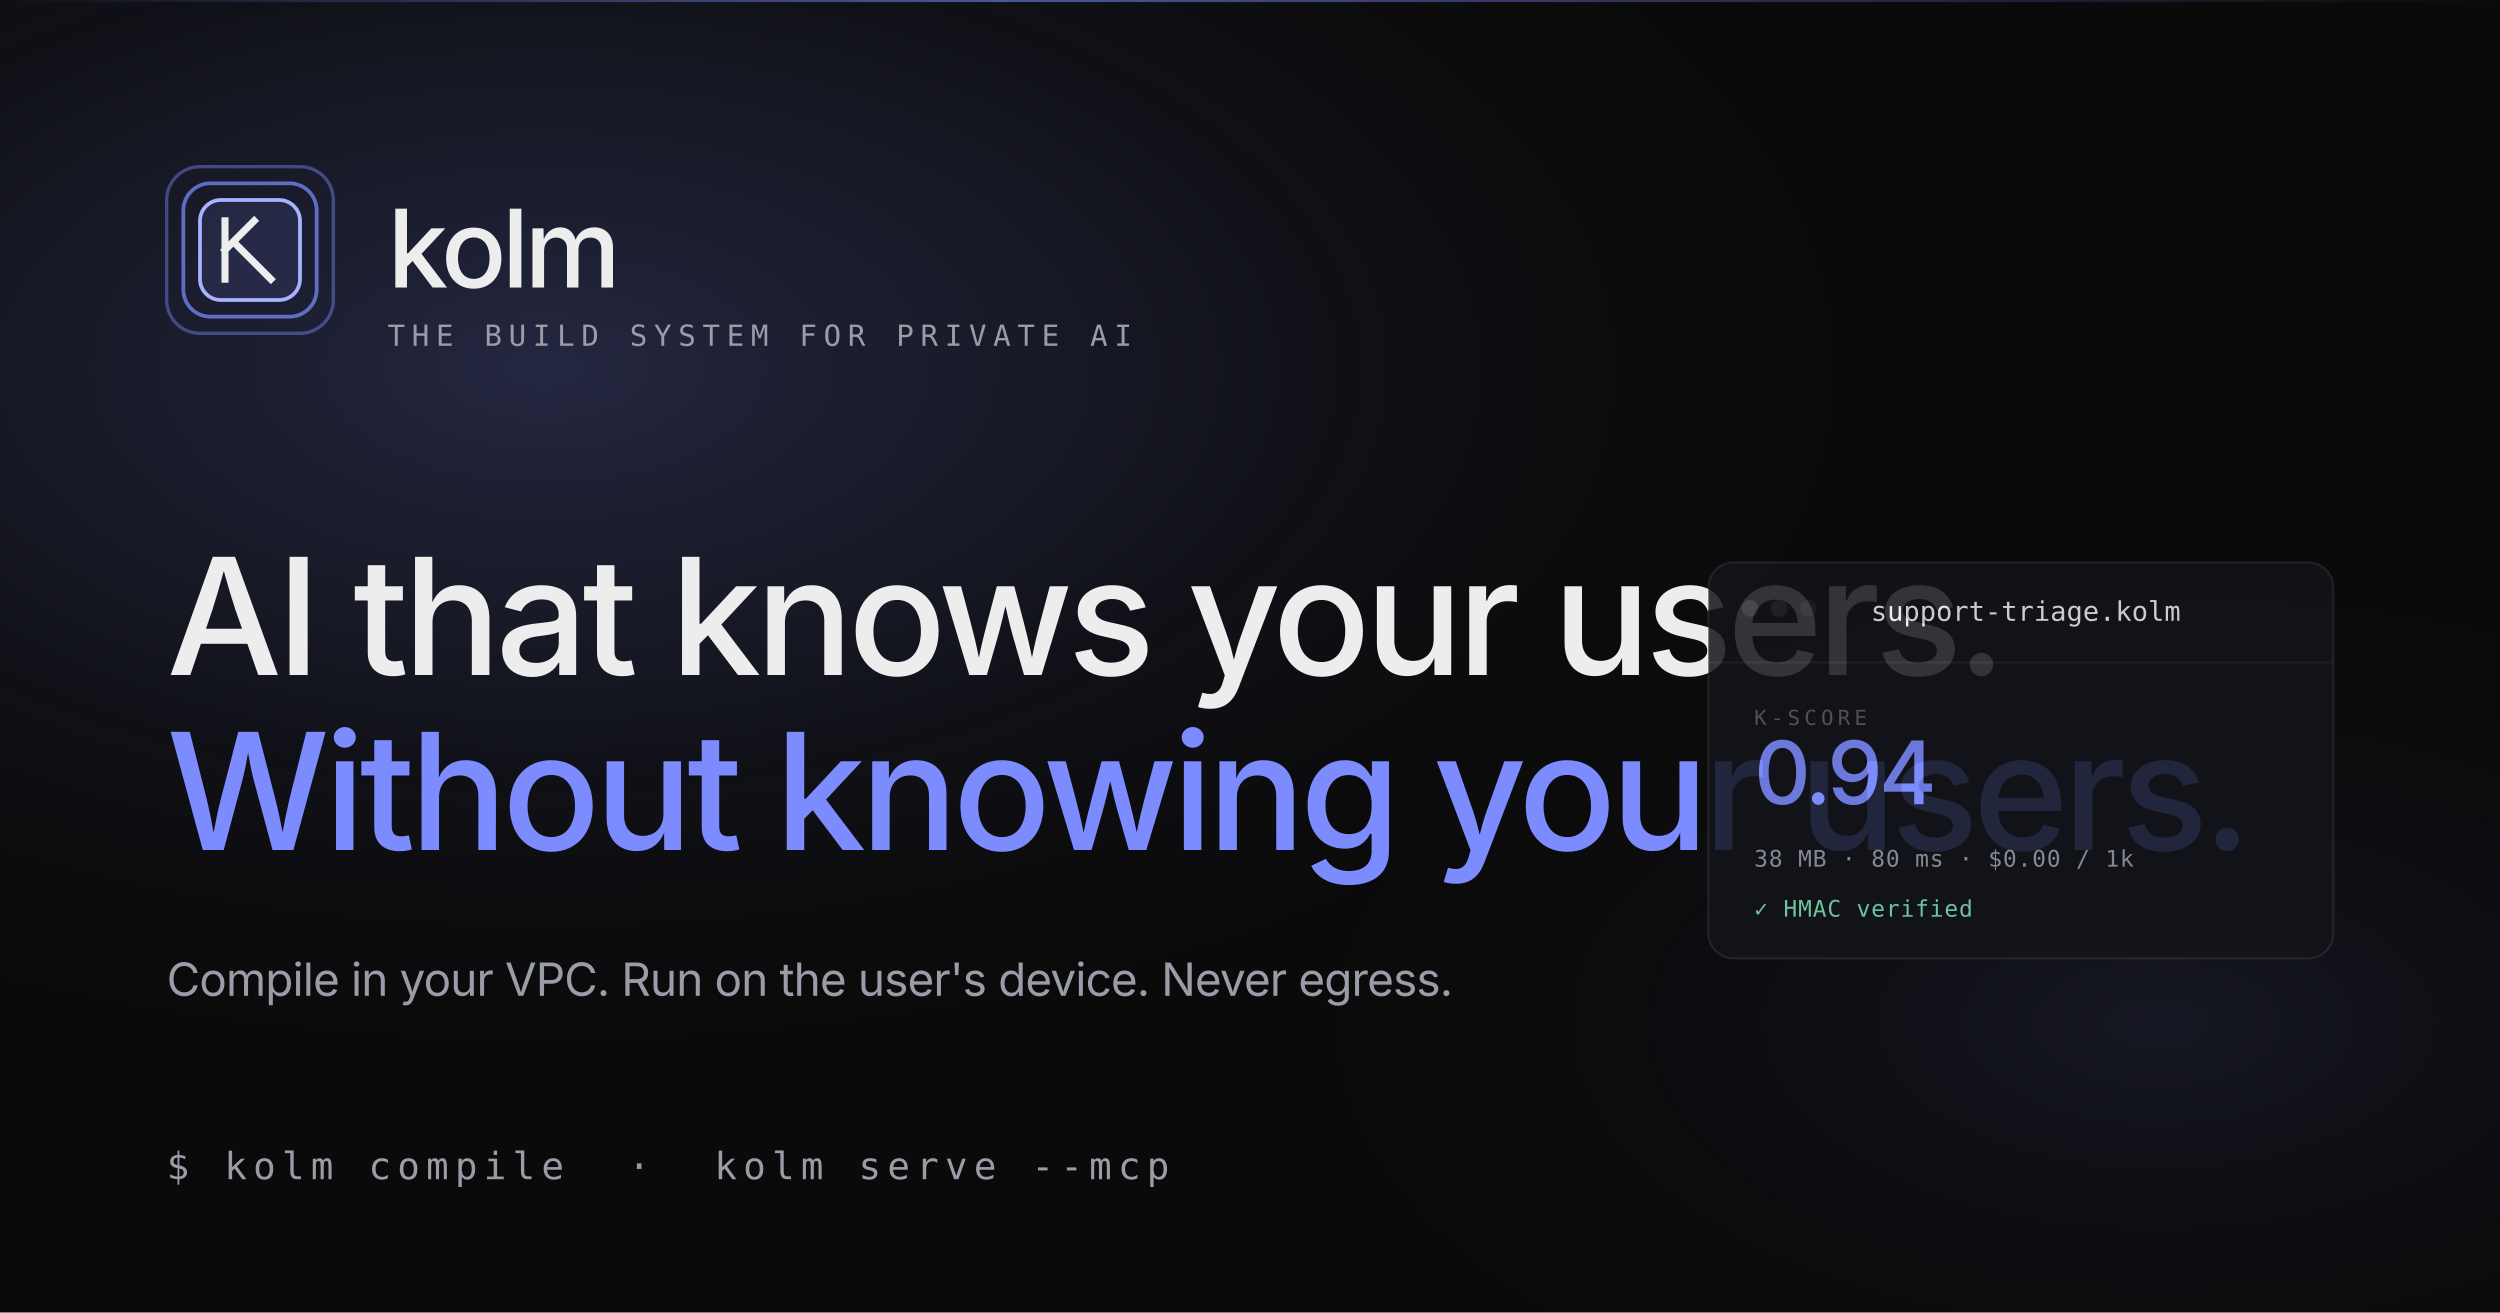
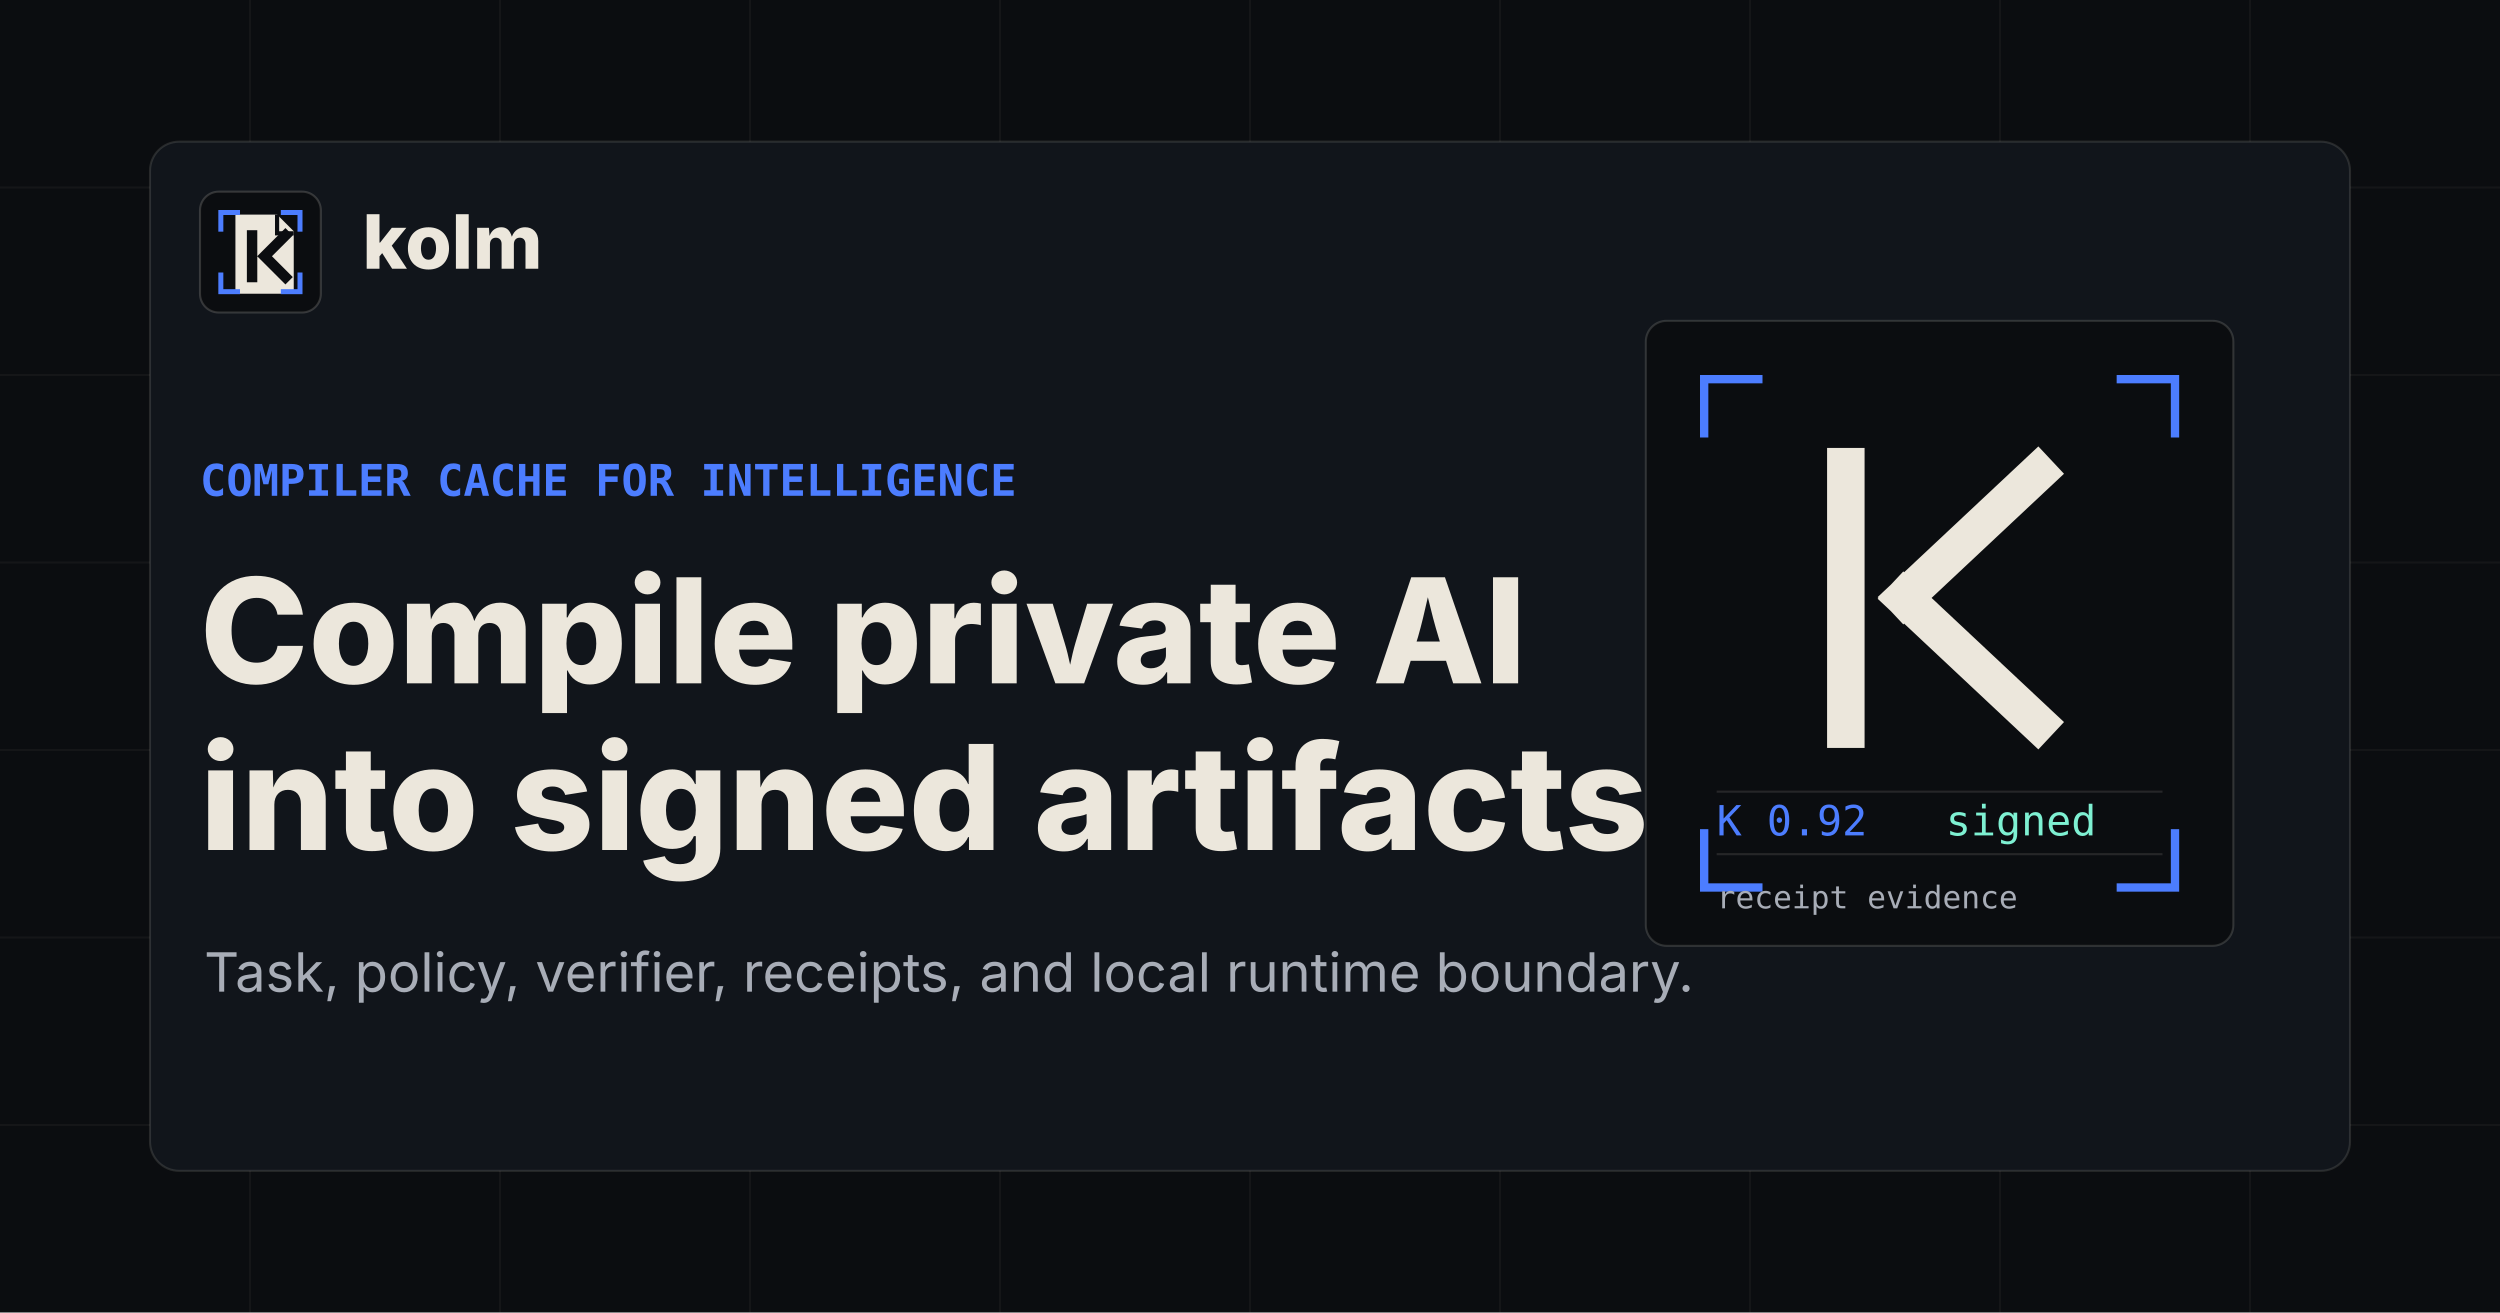
- <svg xmlns="http://www.w3.org/2000/svg" viewBox="0 0 1200 630" role="img" aria-label="kolm — frontier models are the compiler">
-   <defs>
-     <radialGradient id="glow" cx="22%" cy="28%" r="58%">
-       <stop offset="0" stop-color="#7c8cff" stop-opacity="0.22" />
-       <stop offset="0.55" stop-color="#7c8cff" stop-opacity="0.05" />
-       <stop offset="1" stop-color="#000000" stop-opacity="0" />
-     </radialGradient>
-     <radialGradient id="glow2" cx="86%" cy="78%" r="40%">
-       <stop offset="0" stop-color="#7c8cff" stop-opacity="0.10" />
-       <stop offset="1" stop-color="#000000" stop-opacity="0" />
-     </radialGradient>
-     <linearGradient id="hairline" x1="0" y1="0" x2="1" y2="0">
-       <stop offset="0" stop-color="#7c8cff" stop-opacity="0" />
-       <stop offset="0.4" stop-color="#7c8cff" stop-opacity="0.55" />
-       <stop offset="1" stop-color="#7c8cff" stop-opacity="0" />
-     </linearGradient>
-   </defs>
-   <rect width="1200" height="630" fill="#0a0a0a" />
-   <rect width="1200" height="630" fill="url(#glow)" />
-   <rect width="1200" height="630" fill="url(#glow2)" />
-   <rect x="0" y="0" width="1200" height="1" fill="url(#hairline)" />
-   <g transform="translate(80 80)">
-     <rect x="0" y="0" width="80" height="80" rx="16" fill="none" stroke="#7c8cff" stroke-width="1.6" opacity="0.42" />
-     <rect x="8" y="8" width="64" height="64" rx="13" fill="none" stroke="#7c8cff" stroke-width="1.8" opacity="0.72" />
-     <rect x="16" y="16" width="48" height="48" rx="10" fill="rgba(124,140,255,0.12)" stroke="#a8b3ff" stroke-width="1.8" />
-     <path d="M 28 26 L 28 54 M 28 40 L 42 26 M 32 36 L 50 54" fill="none" stroke="#ededed" stroke-width="3.4" stroke-linecap="square" />
+ <svg xmlns="http://www.w3.org/2000/svg" width="1200" height="630" viewBox="0 0 1200 630" role="img" aria-label="kolm private AI compiler">
+   <rect width="1200" height="630" fill="#0b0d10" />
+   <path d="M0 90h1200M0 180h1200M0 270h1200M0 360h1200M0 450h1200M0 540h1200M120 0v630M240 0v630M360 0v630M480 0v630M600 0v630M720 0v630M840 0v630M960 0v630M1080 0v630" stroke="#ece7dc" stroke-opacity=".045" />
+   <rect x="72" y="68" width="1056" height="494" rx="14" fill="#11151b" stroke="#ece7dc" stroke-opacity=".13" />
+   <g transform="translate(96 92)">
+     <rect x="0" y="0" width="58" height="58" rx="9" fill="#0b0d10" stroke="#ece7dc" stroke-opacity=".18" />
+     <path d="M17 11h20l8 8v30H17z" fill="#ece7dc" />
+     <path d="M37 11v9h8" fill="none" stroke="#0b0d10" stroke-width="2" />
+     <path d="M25 21v20M31 31l10-10M31 31l10 10" fill="none" stroke="#0b0d10" stroke-width="5" stroke-linecap="square" stroke-linejoin="miter" />
+     <path d="M10 18v-8h8M40 10h8v8M48 40v8h-8M18 48h-8v-8" fill="none" stroke="#4c7dff" stroke-width="2.4" stroke-linecap="square" />
+     <text x="78" y="37" fill="#ece7dc" font-family="-apple-system,BlinkMacSystemFont,'SF Pro Display','Inter','Segoe UI',system-ui,sans-serif" font-size="36" font-weight="780">kolm</text>
  </g>
-   <text x="186" y="138" fill="#ededed" font-family="-apple-system,BlinkMacSystemFont,'SF Pro Display','Inter',system-ui,sans-serif" font-size="52" font-weight="540" letter-spacing="-2.2">kolm</text>
-   <text x="186" y="166" fill="#9a9da8" font-family="ui-monospace,'SF Mono',Menlo,Consolas,monospace" font-size="14" letter-spacing="3.2">THE BUILD SYSTEM FOR PRIVATE AI</text>
-   <text x="80" y="324" fill="#ededed" font-family="-apple-system,BlinkMacSystemFont,'SF Pro Display','Inter',system-ui,sans-serif" font-size="78" font-weight="500" letter-spacing="-2.6">AI that knows your users.</text>
-   <text x="80" y="408" fill="#7c8cff" font-family="-apple-system,BlinkMacSystemFont,'SF Pro Display','Inter',system-ui,sans-serif" font-size="78" font-weight="500" letter-spacing="-2.6">Without knowing your users.</text>
-   <text x="80" y="478" fill="#9a9da8" font-family="-apple-system,BlinkMacSystemFont,'SF Pro Display','Inter',system-ui,sans-serif" font-size="22" letter-spacing="-0.4">Compile in your VPC. Run on the user's device. Never egress.</text>
-   <text x="80" y="566" fill="#9a9da8" font-family="ui-monospace,'SF Mono',Menlo,Consolas,monospace" font-size="18" letter-spacing="3">$ kolm compile  ·  kolm serve --mcp</text>
-   <g transform="translate(820 270)" opacity="0.85">
-     <rect x="0" y="0" width="300" height="190" rx="12" fill="#13141a" stroke="rgba(255,255,255,0.10)" stroke-width="1" />
-     <circle cx="20" cy="22" r="4" fill="rgba(255,255,255,0.10)" />
-     <circle cx="34" cy="22" r="4" fill="rgba(255,255,255,0.075)" />
-     <circle cx="48" cy="22" r="4" fill="rgba(255,255,255,0.05)" />
-     <text x="78" y="28" fill="#ededed" font-family="ui-monospace,'SF Mono',Menlo,Consolas,monospace" font-size="13">support-triage.kolm</text>
-     <line x1="0" y1="48" x2="300" y2="48" stroke="rgba(255,255,255,0.06)" />
-     <text x="22" y="78" fill="#5a5c66" font-family="ui-monospace,'SF Mono',Menlo,Consolas,monospace" font-size="10" letter-spacing="2">K-SCORE</text>
-     <text x="22" y="116" fill="#7c8cff" font-family="-apple-system,BlinkMacSystemFont,'SF Pro Display','Inter',system-ui,sans-serif" font-size="42" font-weight="540" letter-spacing="-1.6">0.94</text>
-     <text x="22" y="146" fill="#9a9da8" font-family="ui-monospace,'SF Mono',Menlo,Consolas,monospace" font-size="11" letter-spacing="0.4">38 MB · 80 ms · $0.00 / 1k</text>
-     <text x="22" y="170" fill="#7ce3b6" font-family="ui-monospace,'SF Mono',Menlo,Consolas,monospace" font-size="11" letter-spacing="0.4">✓ HMAC verified</text>
+   <text x="96" y="238" fill="#4c7dff" font-family="ui-monospace,'SF Mono',Menlo,Consolas,monospace" font-size="21" font-weight="720">COMPILER CACHE FOR INTELLIGENCE</text>
+   <text x="96" y="328" fill="#ece7dc" font-family="-apple-system,BlinkMacSystemFont,'SF Pro Display','Inter','Segoe UI',system-ui,sans-serif" font-size="70" font-weight="820">Compile private AI</text>
+   <text x="96" y="408" fill="#ece7dc" font-family="-apple-system,BlinkMacSystemFont,'SF Pro Display','Inter','Segoe UI',system-ui,sans-serif" font-size="70" font-weight="820">into signed artifacts.</text>
+   <text x="98" y="476" fill="#a8adb7" font-family="-apple-system,BlinkMacSystemFont,'SF Pro Text','Inter','Segoe UI',system-ui,sans-serif" font-size="26">Task, policy, verifier, receipts, and local runtime boundary.</text>
+   <g transform="translate(790 154)">
+     <rect x="0" y="0" width="282" height="300" rx="10" fill="#0b0d10" stroke="#ece7dc" stroke-opacity=".16" />
+     <path d="M28 54V28h26M228 28h26v26M254 246v26h-26M54 272H28v-26" fill="none" stroke="#4c7dff" stroke-width="4" stroke-linecap="square" />
+     <path d="M96 70v126M124 133l64-60M124 133l64 60" fill="none" stroke="#ece7dc" stroke-width="18" stroke-linecap="square" stroke-linejoin="miter" />
+     <path d="M34 226h214M34 256h214" stroke="#ece7dc" stroke-opacity=".12" />
+     <text x="34" y="247" fill="#4c7dff" font-family="ui-monospace,'SF Mono',Menlo,Consolas,monospace" font-size="20">K 0.92</text>
+     <text x="144" y="247" fill="#7ef0d2" font-family="ui-monospace,'SF Mono',Menlo,Consolas,monospace" font-size="20">signed</text>
+     <text x="34" y="282" fill="#a8adb7" font-family="ui-monospace,'SF Mono',Menlo,Consolas,monospace" font-size="15">receipt evidence</text>
  </g>
</svg>
